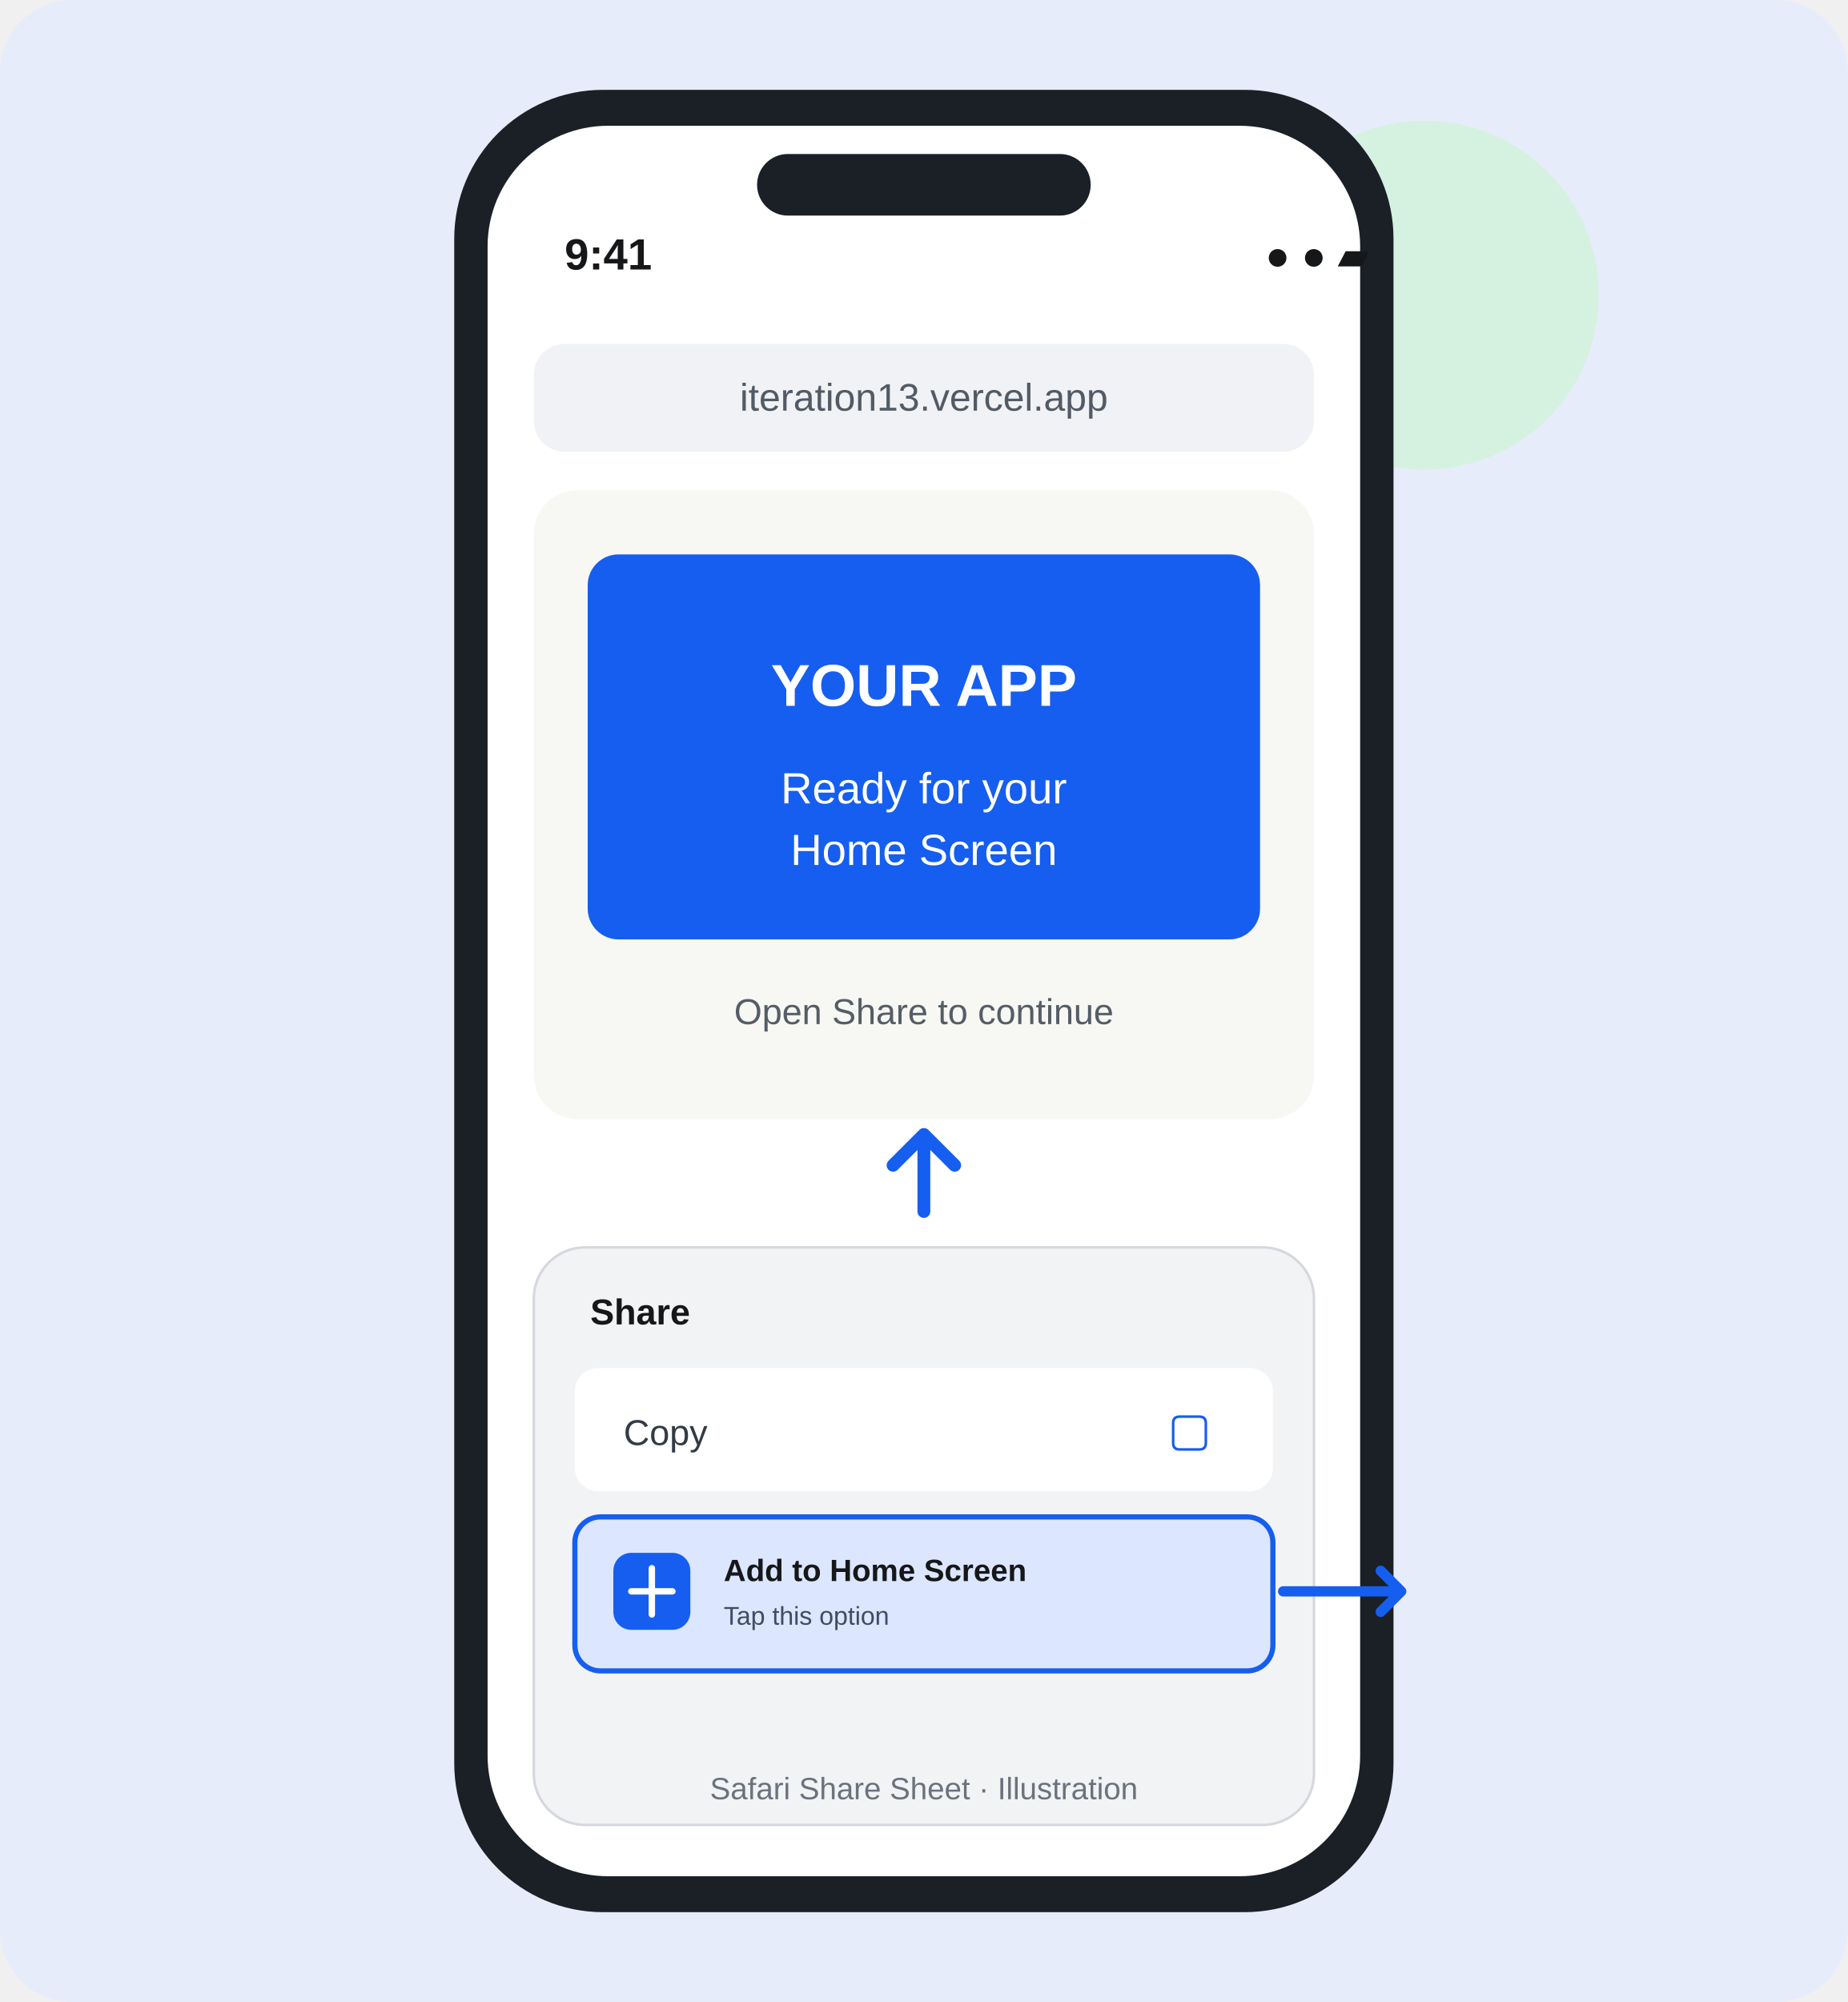
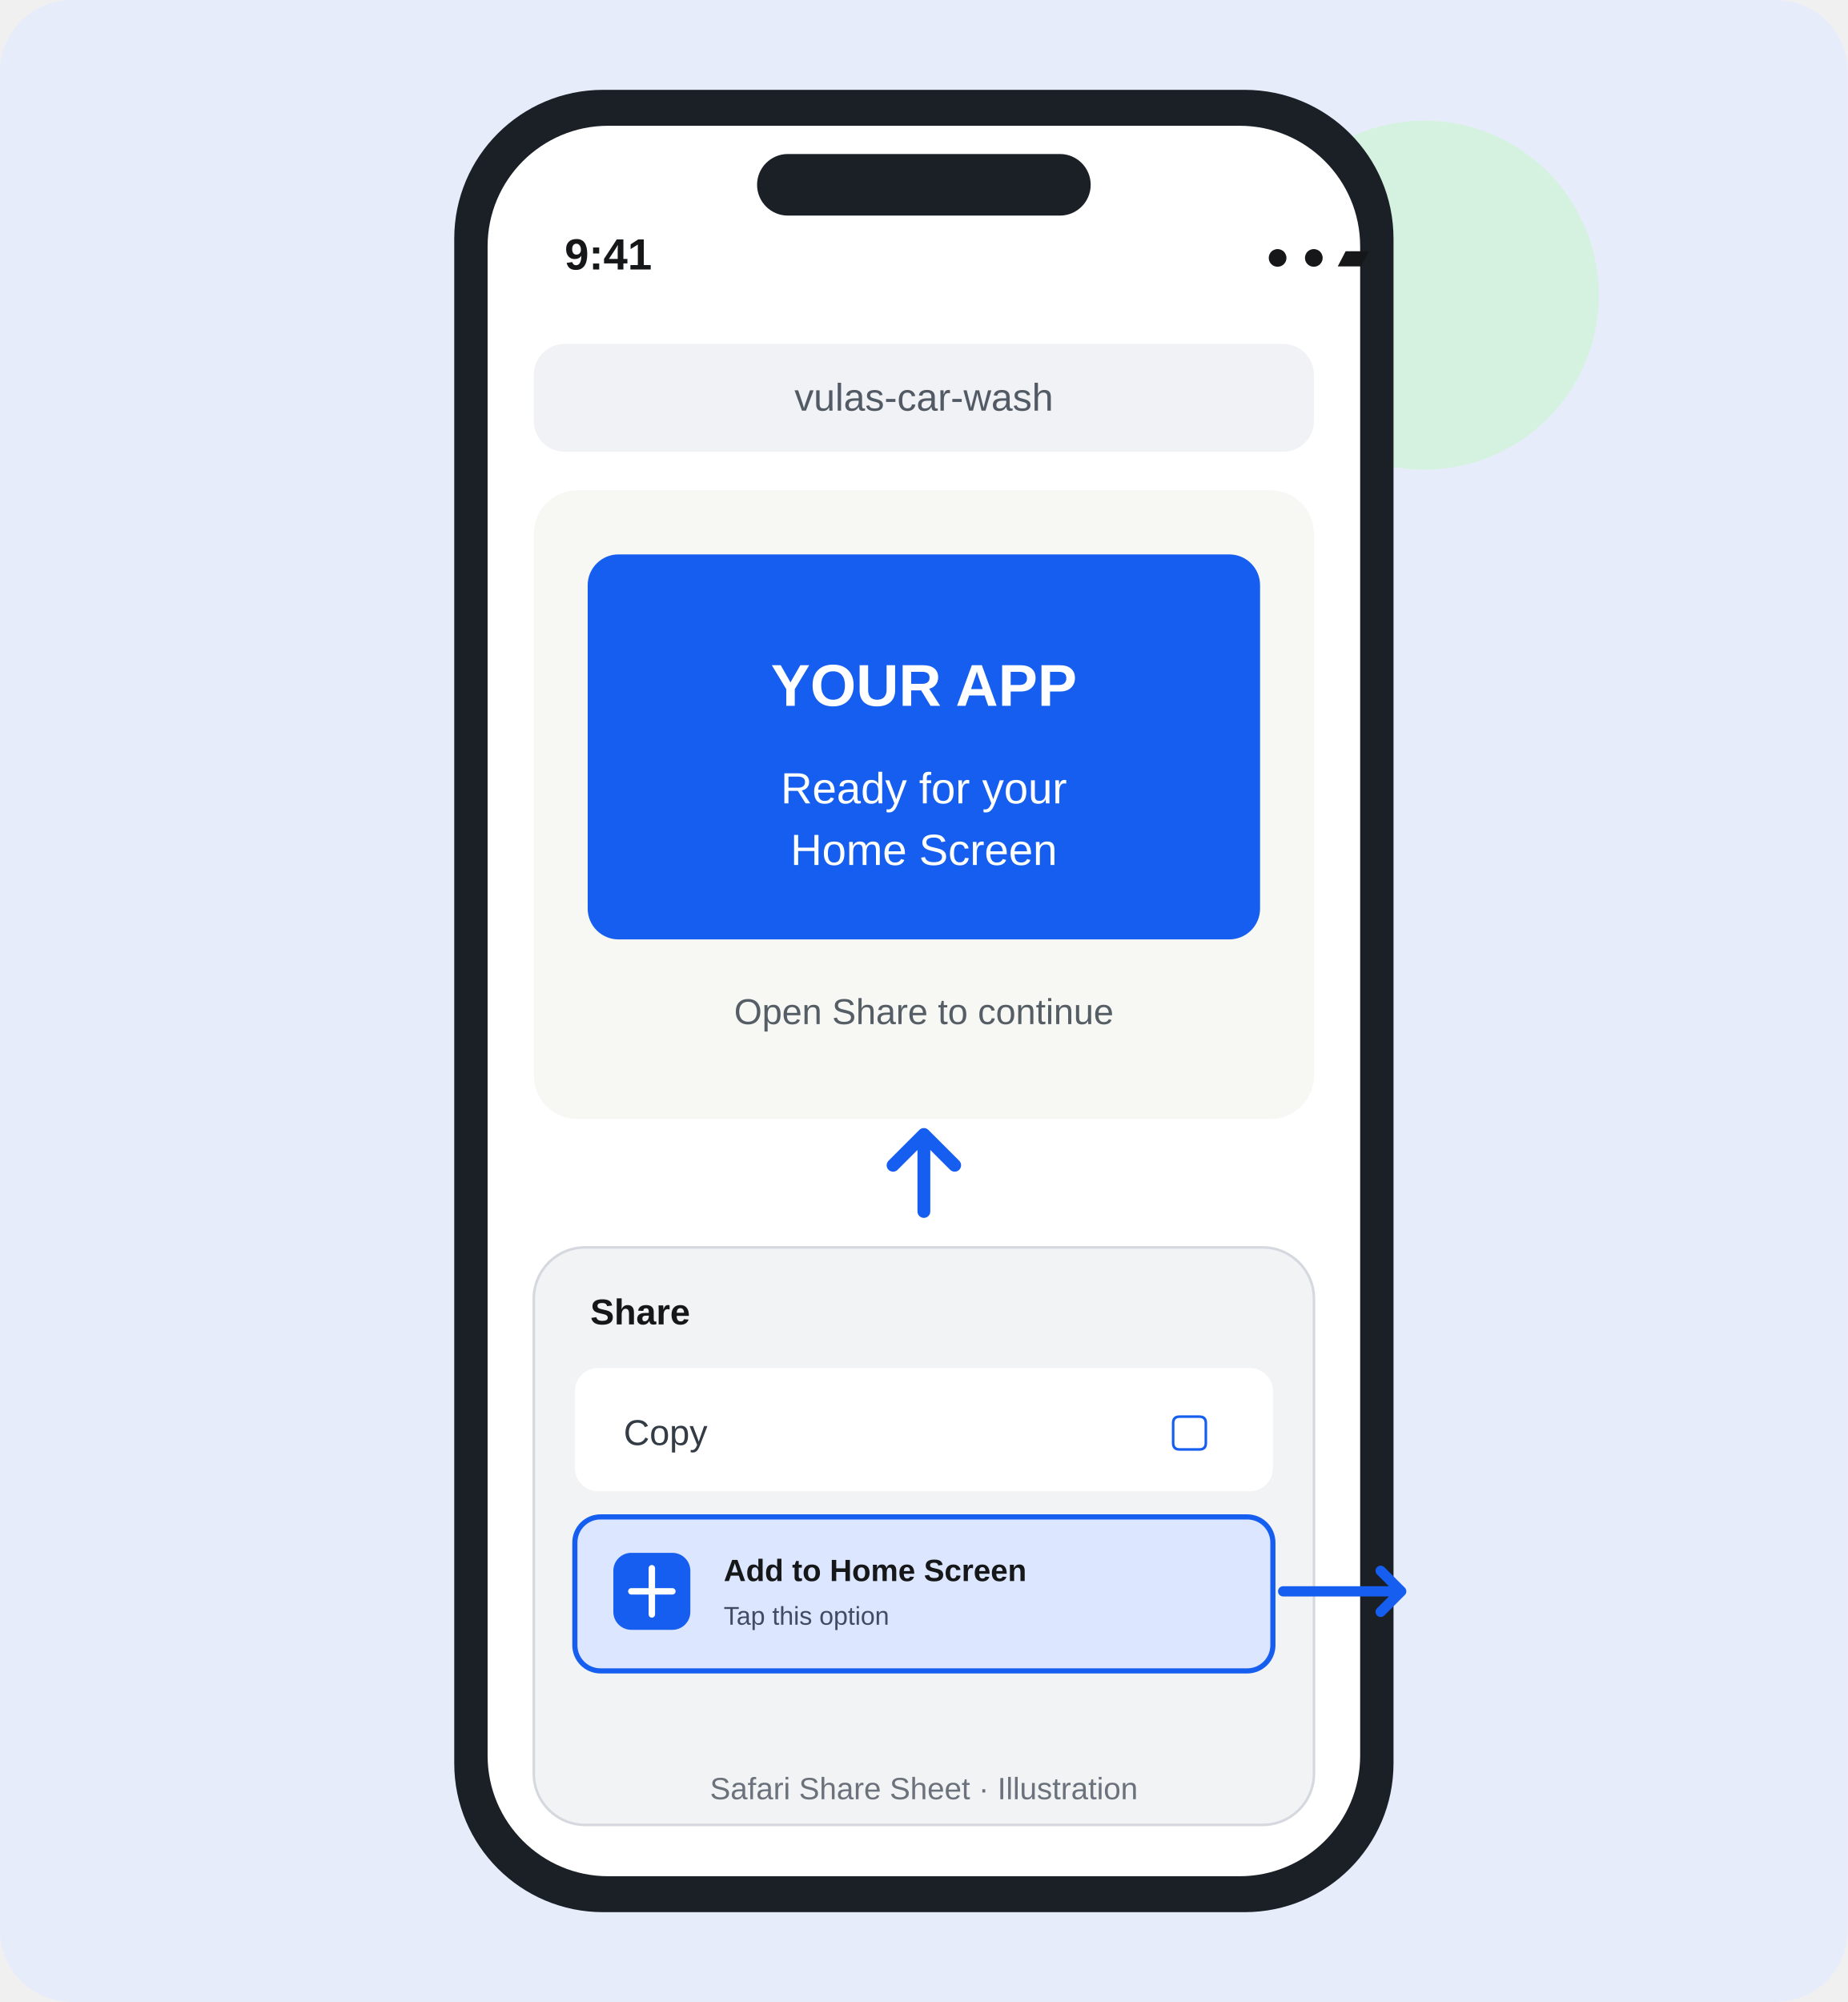
<svg xmlns="http://www.w3.org/2000/svg" viewBox="0 0 720 780" role="img" aria-labelledby="title desc">
  <rect width="720" height="780" rx="28" fill="#e7ecfb" />
  <circle cx="555" cy="115" r="68" fill="#d5f2e0" />
  <rect x="177" y="35" width="366" height="710" rx="58" fill="#1b2027" />
  <rect x="190" y="49" width="340" height="682" rx="47" fill="#fff" />
  <rect x="295" y="60" width="130" height="24" rx="12" fill="#1b2027" />
  <text x="220" y="105" font-family="Arial,sans-serif" font-size="17" font-weight="700" fill="#151719">9:41</text>
  <text x="493" y="105" font-family="Arial,sans-serif" font-size="16" fill="#151719">● ● ▰</text>
  <rect x="208" y="134" width="304" height="42" rx="12" fill="#f0f2f5" />
-   <text x="360" y="160" text-anchor="middle" font-family="Arial,sans-serif" font-size="15" fill="#525b65">iteration13.vercel.app</text>
+   <text x="360" y="160" text-anchor="middle" font-family="Arial,sans-serif" font-size="15" fill="#525b65">vulas-car-wash</text>
  <rect x="208" y="191" width="304" height="245" rx="17" fill="#f7f7f4" />
  <rect x="229" y="216" width="262" height="150" rx="12" fill="#155eef" />
  <text x="360" y="275" text-anchor="middle" font-family="Arial,sans-serif" font-size="23" font-weight="800" fill="#fff">YOUR APP</text>
  <text x="360" y="313" text-anchor="middle" font-family="Arial,sans-serif" font-size="17" fill="#fff">Ready for your</text>
  <text x="360" y="337" text-anchor="middle" font-family="Arial,sans-serif" font-size="17" fill="#fff">Home Screen</text>
  <text x="360" y="399" text-anchor="middle" font-family="Arial,sans-serif" font-size="14" fill="#555d65">Open Share to continue</text>
  <path d="M360 472v-30m-12 12 12-12 12 12" stroke="#155eef" stroke-width="5" fill="none" stroke-linecap="round" stroke-linejoin="round" />
  <rect x="208" y="486" width="304" height="225" rx="20" fill="#f2f3f5" stroke="#d5d8de" />
  <text x="230" y="516" font-family="Arial,sans-serif" font-size="14" font-weight="700" fill="#151719">Share</text>
  <rect x="224" y="533" width="272" height="48" rx="9" fill="#fff" />
  <text x="243" y="563" font-family="Arial,sans-serif" font-size="14" fill="#333b44">Copy</text>
  <text x="472" y="563" text-anchor="end" font-family="Arial,sans-serif" font-size="18" fill="#155eef">▢</text>
  <rect x="224" y="591" width="272" height="60" rx="10" fill="#dce6ff" stroke="#155eef" stroke-width="2" />
  <rect x="239" y="605" width="30" height="30" rx="7" fill="#155eef" />
  <path d="M254 611v18m-8-9h16" stroke="#fff" stroke-width="2.5" stroke-linecap="round" />
  <text x="282" y="616" font-family="Arial,sans-serif" font-size="12" font-weight="700" fill="#151719">Add to Home Screen</text>
  <text x="282" y="633" font-family="Arial,sans-serif" font-size="10" fill="#3f4c61">Tap this option</text>
  <path d="M500 620h46l-8-8m8 8-8 8" stroke="#155eef" stroke-width="4" fill="none" stroke-linecap="round" stroke-linejoin="round" />
  <text x="360" y="701" text-anchor="middle" font-family="Arial,sans-serif" font-size="12" fill="#6b727c">Safari Share Sheet · Illustration</text>
</svg>
